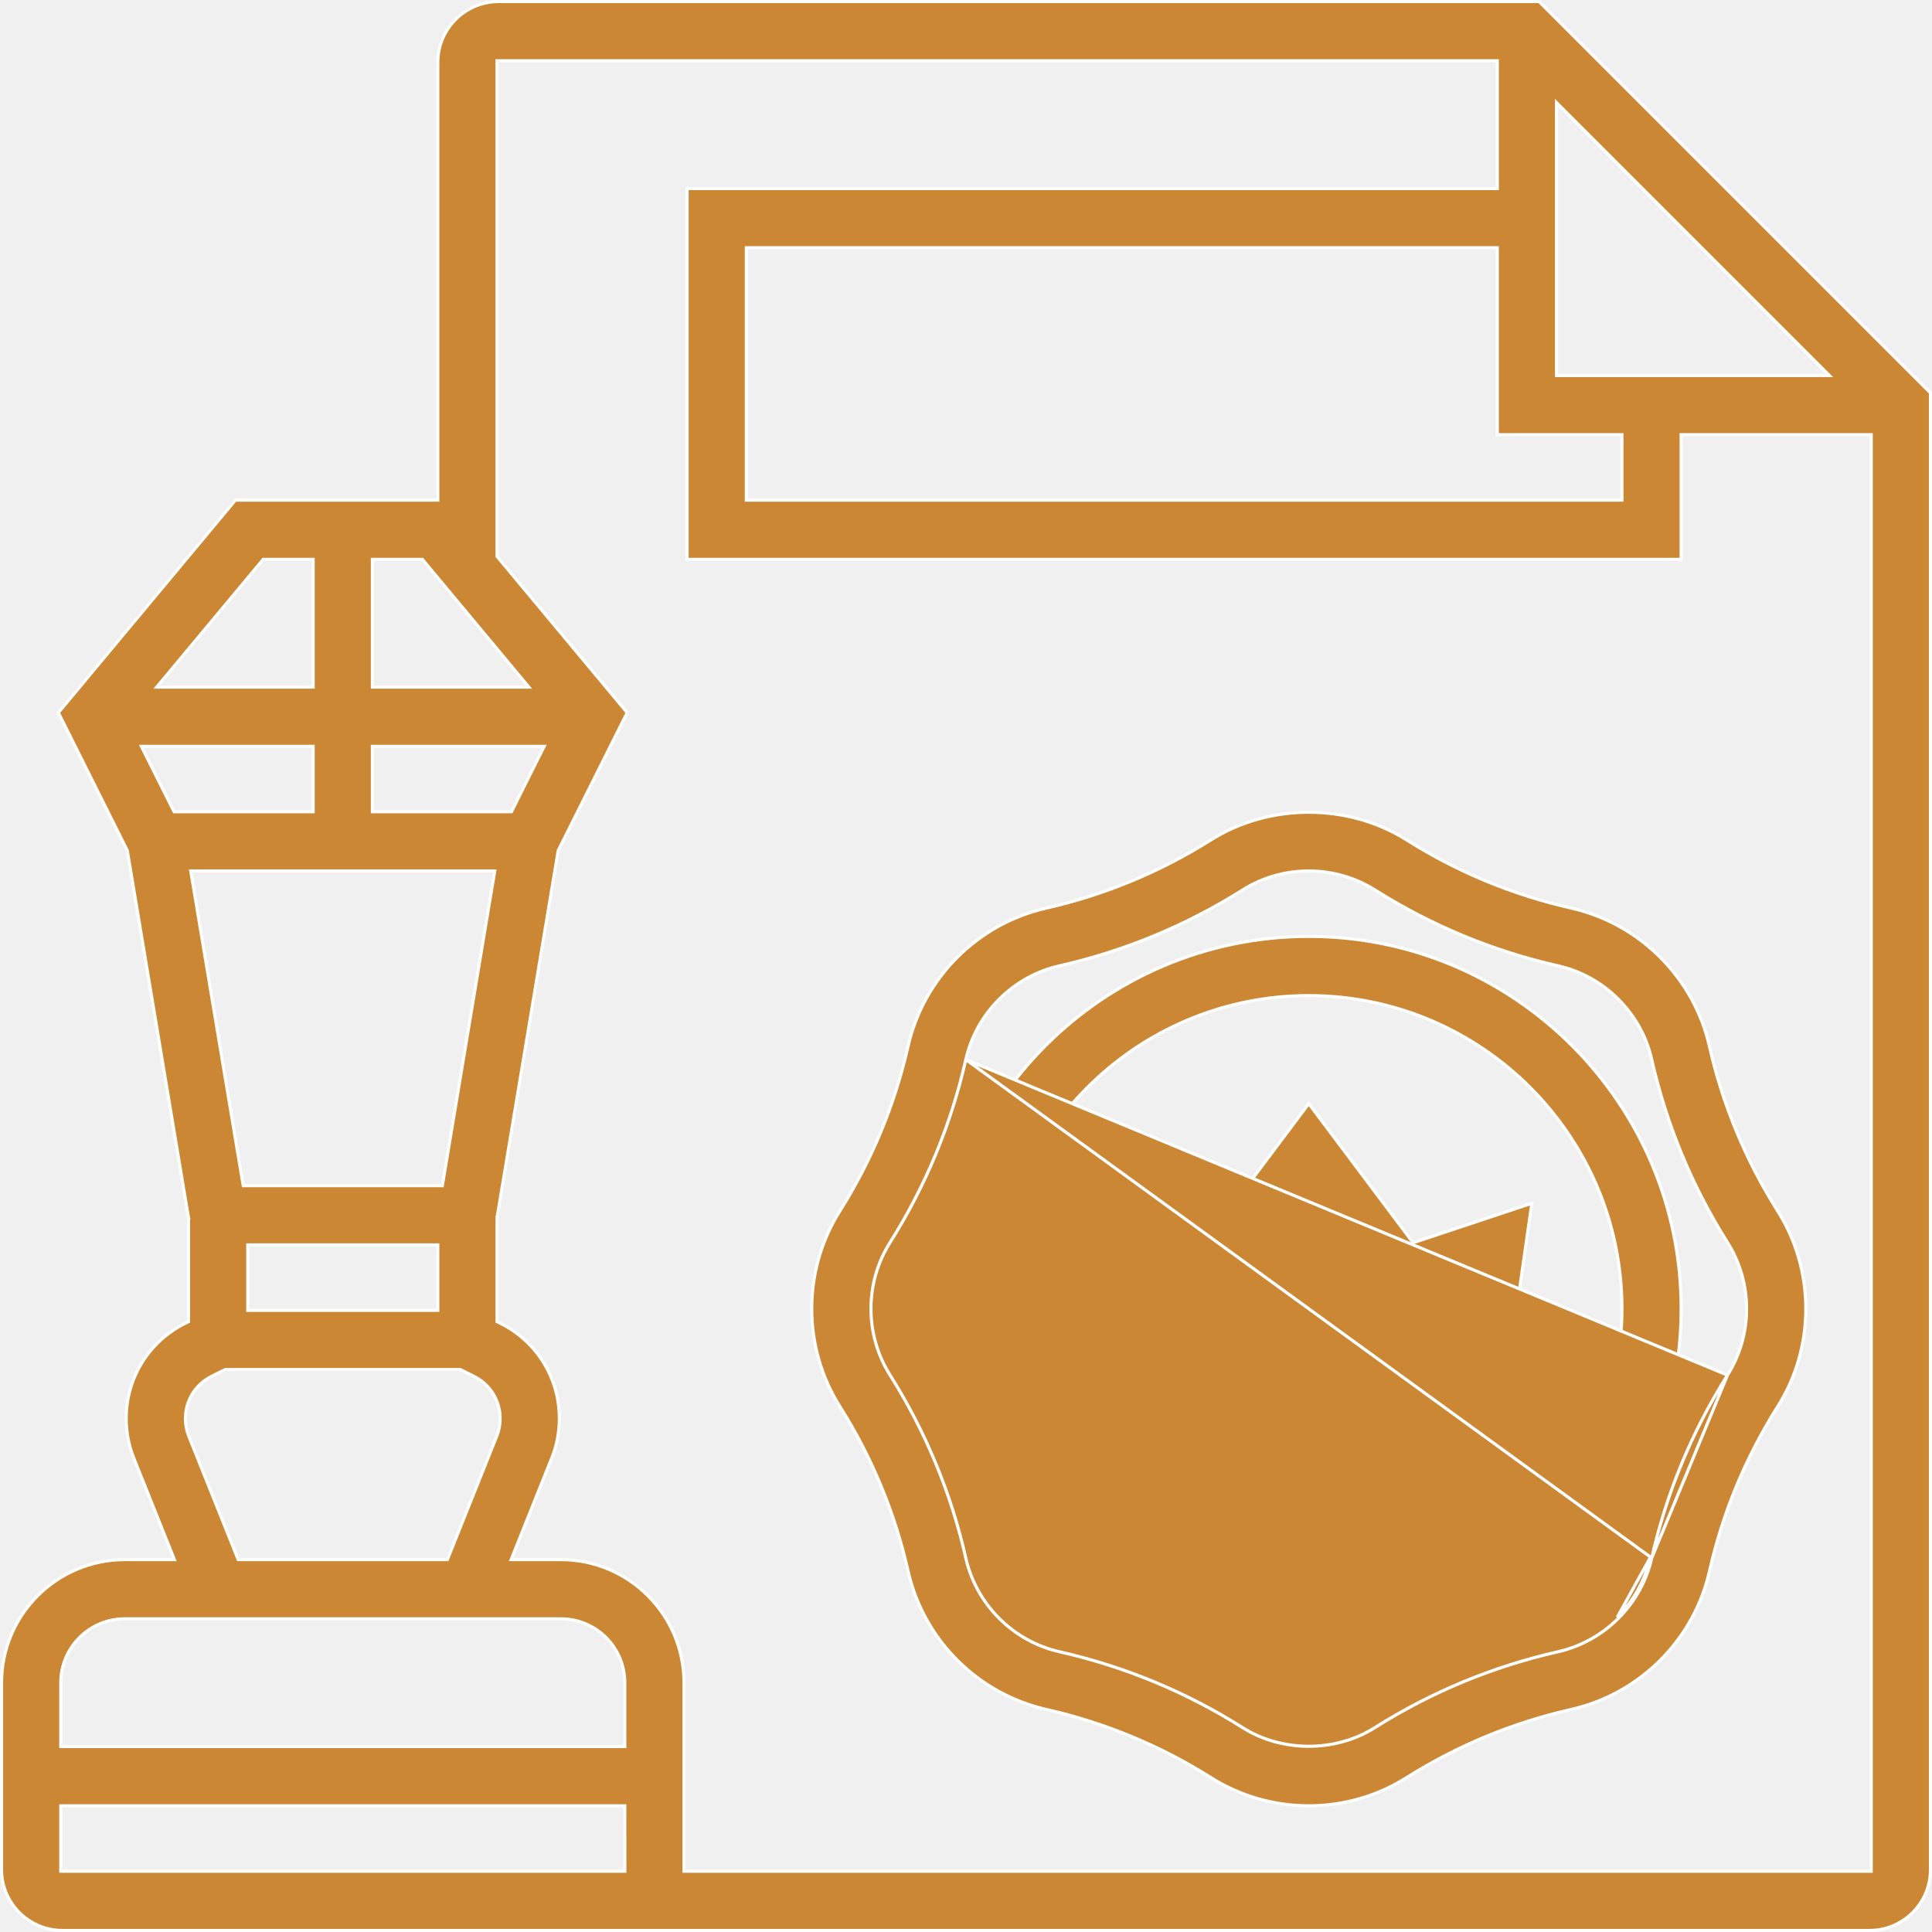
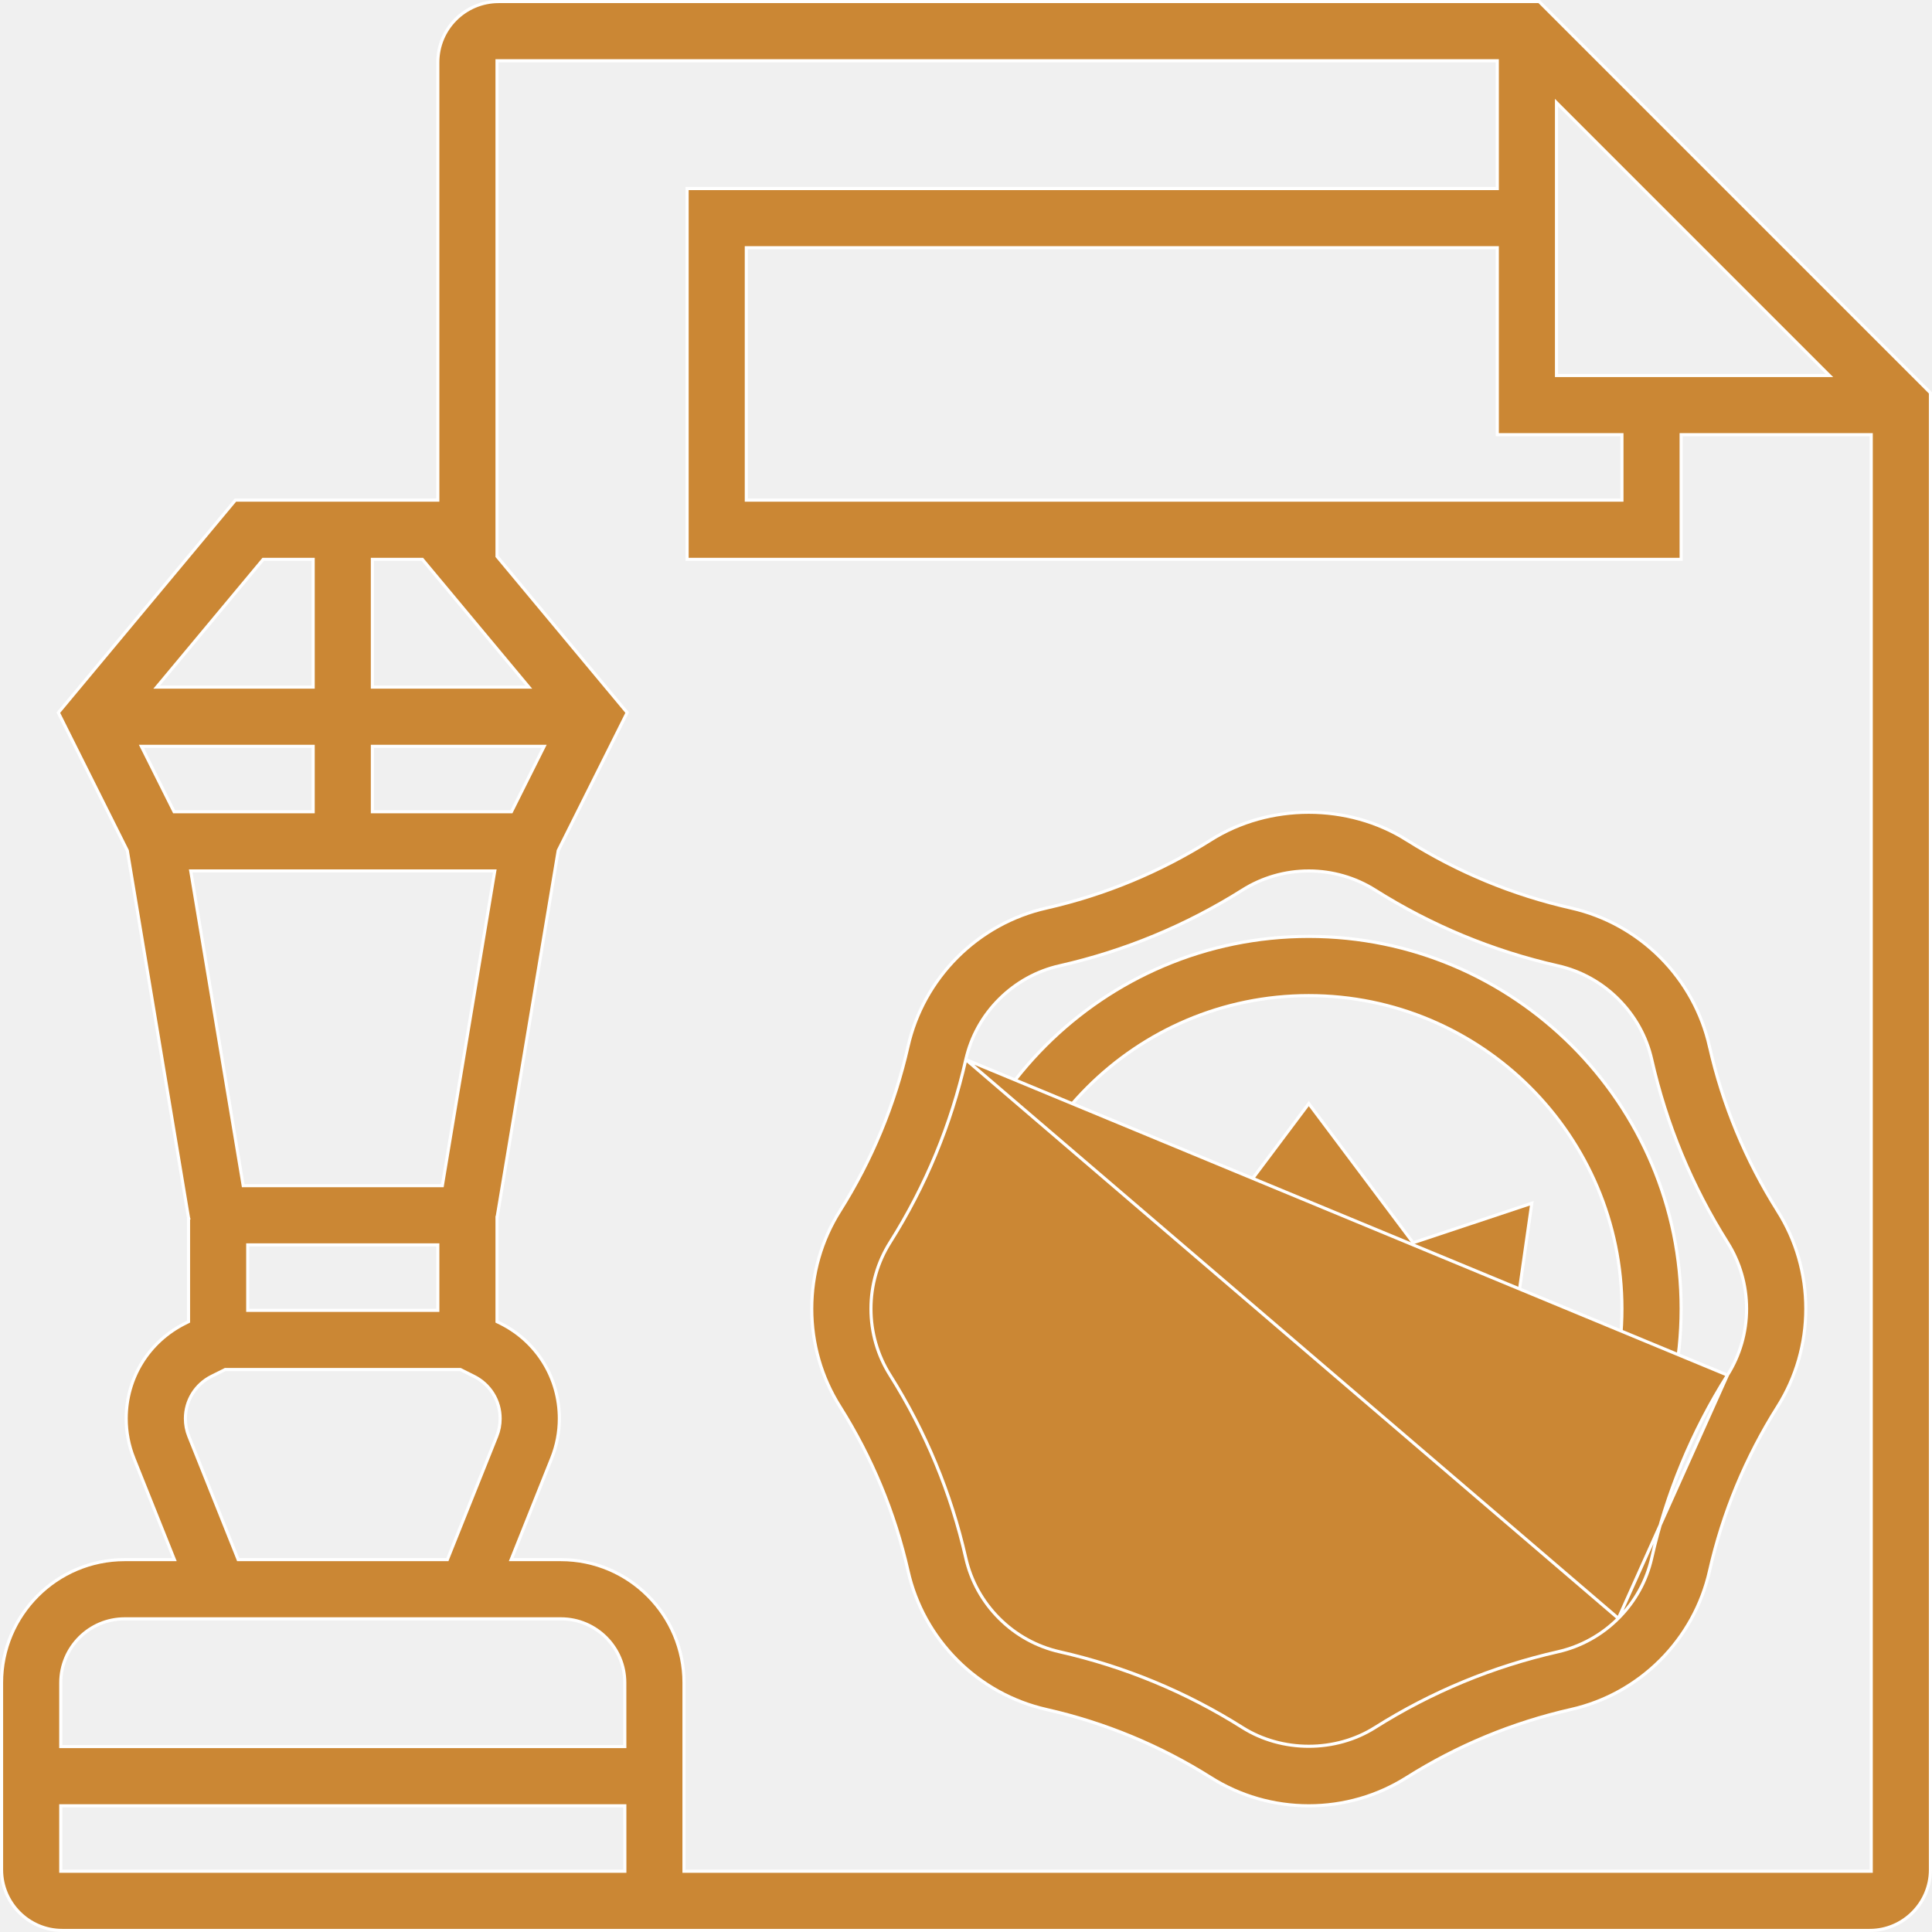
<svg xmlns="http://www.w3.org/2000/svg" width="62" height="62" viewBox="0 0 62 62" fill="none">
  <path d="M38.617 39.87L38.652 39.882L38.673 39.853L42 35.416L45.327 39.853L45.349 39.882L45.383 39.87L49.158 38.613L47.824 47.95H36.177L34.842 38.613L38.617 39.87ZM46.133 46.05H46.177L46.183 46.007L46.831 41.467L46.842 41.387L46.765 41.413L44.652 42.118L42.04 38.637L42 38.584L41.96 38.637L39.349 42.118L37.235 41.413L37.158 41.387L37.17 41.467L37.818 46.007L37.824 46.05H37.867H46.133Z" fill="#CB8734" stroke="white" stroke-width="0.1" />
  <path d="M30.05 42C30.05 35.411 35.411 30.05 42 30.05C48.589 30.05 53.95 35.411 53.95 42C53.95 48.589 48.589 53.95 42 53.95C35.411 53.95 30.05 48.589 30.05 42ZM31.95 42C31.95 47.542 36.458 52.05 42 52.05C47.542 52.05 52.05 47.542 52.05 42C52.05 36.458 47.542 31.95 42 31.95C36.458 31.95 31.95 36.458 31.95 42Z" fill="#CB8734" stroke="white" stroke-width="0.1" />
-   <path d="M51.934 51.935C52.471 51.4 52.841 50.73 53.006 49.998M51.934 51.935L51.899 51.9M51.934 51.935C51.934 51.935 51.934 51.935 51.934 51.935L51.899 51.9M51.934 51.935C51.4 52.47 50.73 52.84 49.997 53.007C47.912 53.479 45.937 54.296 44.127 55.438C42.858 56.241 41.142 56.241 39.871 55.438C38.063 54.296 36.087 53.479 34.002 53.007C33.269 52.84 32.599 52.471 32.065 51.935C31.529 51.4 31.158 50.73 30.993 49.997C30.521 47.915 29.705 45.942 28.562 44.127C28.162 43.493 27.95 42.757 27.95 42C27.95 41.242 28.162 40.506 28.563 39.871C29.706 38.059 30.523 36.084 30.994 34.002L53.006 49.998M53.006 49.998C53.477 47.915 54.294 45.941 55.437 44.129M53.006 49.998L55.437 44.129M51.899 51.9C52.429 51.371 52.794 50.71 52.957 49.987L51.899 51.9ZM55.437 44.129C55.838 43.493 56.05 42.757 56.05 42C56.05 41.242 55.838 40.506 55.438 39.873C54.295 38.059 53.478 36.085 53.007 34.004C52.842 33.27 52.471 32.602 51.935 32.066C51.4 31.529 50.73 31.159 49.998 30.994C47.913 30.522 45.938 29.704 44.129 28.563C43.494 28.162 42.757 27.95 42 27.95C41.243 27.95 40.506 28.162 39.873 28.562C38.062 29.703 36.088 30.521 34.004 30.993C33.271 31.158 32.602 31.529 32.066 32.065C31.529 32.6 31.159 33.27 30.994 34.002L55.437 44.129ZM54.859 33.585L54.859 33.585C55.282 35.454 56.018 37.23 57.044 38.858L57.044 38.859C57.637 39.795 57.95 40.882 57.95 42C57.95 43.117 57.637 44.204 57.045 45.141L57.045 45.141C56.018 46.769 55.283 48.544 54.86 50.415L54.86 50.415C54.616 51.498 54.069 52.487 53.279 53.278L53.279 53.278C52.49 54.067 51.501 54.613 50.417 54.859C48.543 55.283 46.768 56.019 45.141 57.044L45.141 57.044C44.204 57.636 43.118 57.95 42 57.95C40.882 57.95 39.796 57.636 38.859 57.045L38.859 57.045C37.233 56.019 35.458 55.284 33.584 54.86C32.5 54.614 31.511 54.068 30.722 53.279L30.722 53.279C29.932 52.488 29.385 51.498 29.141 50.415L29.141 50.415C28.718 48.545 27.982 46.77 26.956 45.141L26.956 45.141C26.363 44.204 26.05 43.117 26.05 42C26.05 40.882 26.363 39.795 26.954 38.858C27.981 37.23 28.715 35.454 29.139 33.584L29.139 33.584C29.383 32.502 29.93 31.512 30.72 30.721C31.511 29.931 32.5 29.384 33.584 29.14L33.584 29.14C35.456 28.716 37.231 27.98 38.858 26.955L38.858 26.955C40.732 25.77 43.265 25.77 45.141 26.955L45.168 26.913L45.141 26.955C46.767 27.981 48.542 28.716 50.415 29.14L50.415 29.14C51.498 29.384 52.487 29.931 53.278 30.721C54.068 31.512 54.615 32.502 54.859 33.585Z" fill="#CB8734" stroke="white" stroke-width="0.1" />
+   <path d="M55.437 44.129C54.294 45.941 53.477 47.915 53.006 49.998C52.841 50.73 52.471 51.4 51.934 51.935M55.437 44.129L51.934 51.935M55.437 44.129C55.838 43.493 56.05 42.757 56.05 42C56.05 41.242 55.838 40.506 55.438 39.873C54.295 38.059 53.478 36.085 53.007 34.004C52.842 33.27 52.471 32.602 51.935 32.066C51.4 31.529 50.73 31.159 49.998 30.994C47.913 30.522 45.938 29.704 44.129 28.563C43.494 28.162 42.757 27.95 42 27.95C41.243 27.95 40.506 28.162 39.873 28.562C38.062 29.703 36.088 30.521 34.004 30.993C33.271 31.158 32.602 31.529 32.066 32.065C31.529 32.6 31.159 33.27 30.994 34.002L55.437 44.129ZM51.934 51.935C51.4 52.47 50.73 52.84 49.997 53.007C47.912 53.479 45.937 54.296 44.127 55.438C42.858 56.241 41.142 56.241 39.871 55.438C38.063 54.296 36.087 53.479 34.002 53.007C33.269 52.84 32.599 52.471 32.065 51.935C31.529 51.4 31.158 50.73 30.993 49.997C30.521 47.915 29.705 45.942 28.562 44.127C28.162 43.493 27.95 42.757 27.95 42C27.95 41.242 28.162 40.506 28.563 39.871C29.706 38.059 30.523 36.084 30.994 34.002L51.934 51.935ZM50.415 29.14L50.415 29.14C51.498 29.384 52.487 29.931 53.278 30.721C54.068 31.512 54.615 32.502 54.859 33.585L54.908 33.574L54.859 33.585C55.282 35.454 56.018 37.23 57.044 38.858L57.044 38.859C57.637 39.795 57.95 40.882 57.95 42C57.95 43.117 57.637 44.204 57.045 45.141L57.045 45.141C56.018 46.769 55.283 48.544 54.86 50.415L54.86 50.415C54.616 51.498 54.069 52.487 53.279 53.278L53.279 53.278C52.49 54.067 51.501 54.613 50.417 54.859C48.543 55.283 46.768 56.019 45.141 57.044L45.141 57.044C44.204 57.636 43.118 57.95 42 57.95C40.882 57.95 39.796 57.636 38.859 57.045L38.859 57.045C37.233 56.019 35.458 55.284 33.584 54.86C32.5 54.614 31.511 54.068 30.722 53.279L30.722 53.279C29.932 52.488 29.385 51.498 29.141 50.415L29.141 50.415C28.718 48.545 27.982 46.77 26.956 45.141L26.956 45.141C26.363 44.204 26.05 43.117 26.05 42C26.05 40.882 26.363 39.795 26.954 38.858C27.981 37.23 28.715 35.454 29.139 33.584L29.139 33.584C29.383 32.502 29.93 31.512 30.72 30.721C31.511 29.931 32.5 29.384 33.584 29.14L33.584 29.14C35.456 28.716 37.231 27.98 38.858 26.955L38.858 26.955C40.732 25.77 43.265 25.77 45.141 26.955L45.168 26.913L45.141 26.955C46.767 27.981 48.542 28.716 50.415 29.14Z" fill="#CB8734" stroke="white" stroke-width="0.1" />
  <path d="M14 16.05H14.05V16V2C14.05 0.925 14.925 0.05 16 0.05H49.393L61.95 12.607V60C61.95 61.075 61.075 61.95 60 61.95H2C0.925 61.95 0.05 61.075 0.05 60V54C0.05 51.822 1.822 50.05 4 50.05H5.523H5.597L5.569 49.981L4.294 46.793L4.248 46.812L4.294 46.793C4.133 46.389 4.05 45.962 4.05 45.524C4.05 44.222 4.773 43.052 5.939 42.469L5.94 42.469L6.023 42.427L6.05 42.413V42.382V39.082H6.051L6.049 39.074L4.087 27.305L4.086 27.297L4.083 27.291L1.872 22.869L7.554 16.05H14ZM52.05 14V13.95H52H48.05V8V7.95H48H24H23.95V8V16V16.05H24H52H52.05V16V14ZM49.95 12V12.05H50H58.586H58.707L58.621 11.965L50.035 3.379L49.95 3.293V3.414V12ZM16.865 22.05H16.972L16.903 21.968L13.569 17.968L13.554 17.95H13.531H12H11.95V18V22V22.05H12H16.865ZM14.153 38.05H14.195L14.202 38.008L15.868 28.008L15.878 27.95H15.819H6.18H6.121L6.131 28.008L7.798 38.008L7.805 38.05H7.847H14.153ZM14.05 40V39.95H14H8H7.95V40V42V42.05H8H14H14.05V42V40ZM5.573 26.022L5.587 26.05H5.618H10H10.05V26V24V23.95H10H4.618H4.537L4.573 24.022L5.573 26.022ZM16.382 26.05H16.413L16.427 26.022L17.427 24.022L17.463 23.95H17.382H12H11.95V24V26V26.05H12H16.382ZM8.469 17.95H8.446L8.431 17.968L5.097 21.968L5.028 22.05H5.135H10H10.05V22V18V17.95H10H8.469ZM6.058 46.087L6.058 46.088L7.631 50.019L7.643 50.05H7.677H14.323H14.357L14.369 50.019L15.941 46.089C16.014 45.908 16.05 45.718 16.05 45.524C16.05 44.947 15.728 44.427 15.211 44.168L14.785 43.955L14.775 43.95H14.763H7.238H7.226L7.216 43.955L6.791 44.167C6.272 44.426 5.95 44.946 5.95 45.524C5.95 45.719 5.986 45.909 6.058 46.087ZM20.001 56.05H20.051L20.051 56L20.05 54C20.05 52.869 19.131 51.95 18 51.95H4C2.869 51.95 1.95 52.869 1.95 54V56V56.05H2H20.001ZM1.95 60V60.05H2H20.002H20.052L20.052 60L20.051 58L20.051 57.95H20.001H2H1.95V58V60ZM21.95 60V60.05H22H60H60.05V60V14V13.95H60H54H53.95V14V17.95H22.05V6.05H48H48.05V6V2V1.95H48H16H15.95V2V17.838V17.856L15.962 17.87L20.127 22.869L17.916 27.291L17.913 27.297L17.912 27.305L15.951 39.074L15.95 39.074V39.082V42.382V42.413L15.978 42.427L16.062 42.468C16.062 42.468 16.062 42.468 16.062 42.468C17.227 43.051 17.95 44.222 17.95 45.524C17.95 45.963 17.867 46.389 17.705 46.794L17.705 46.794L16.431 49.981L16.403 50.05H16.477H18C20.178 50.05 21.95 51.822 21.95 54V60Z" fill="#CB8734" stroke="white" stroke-width="0.1" />
</svg>
